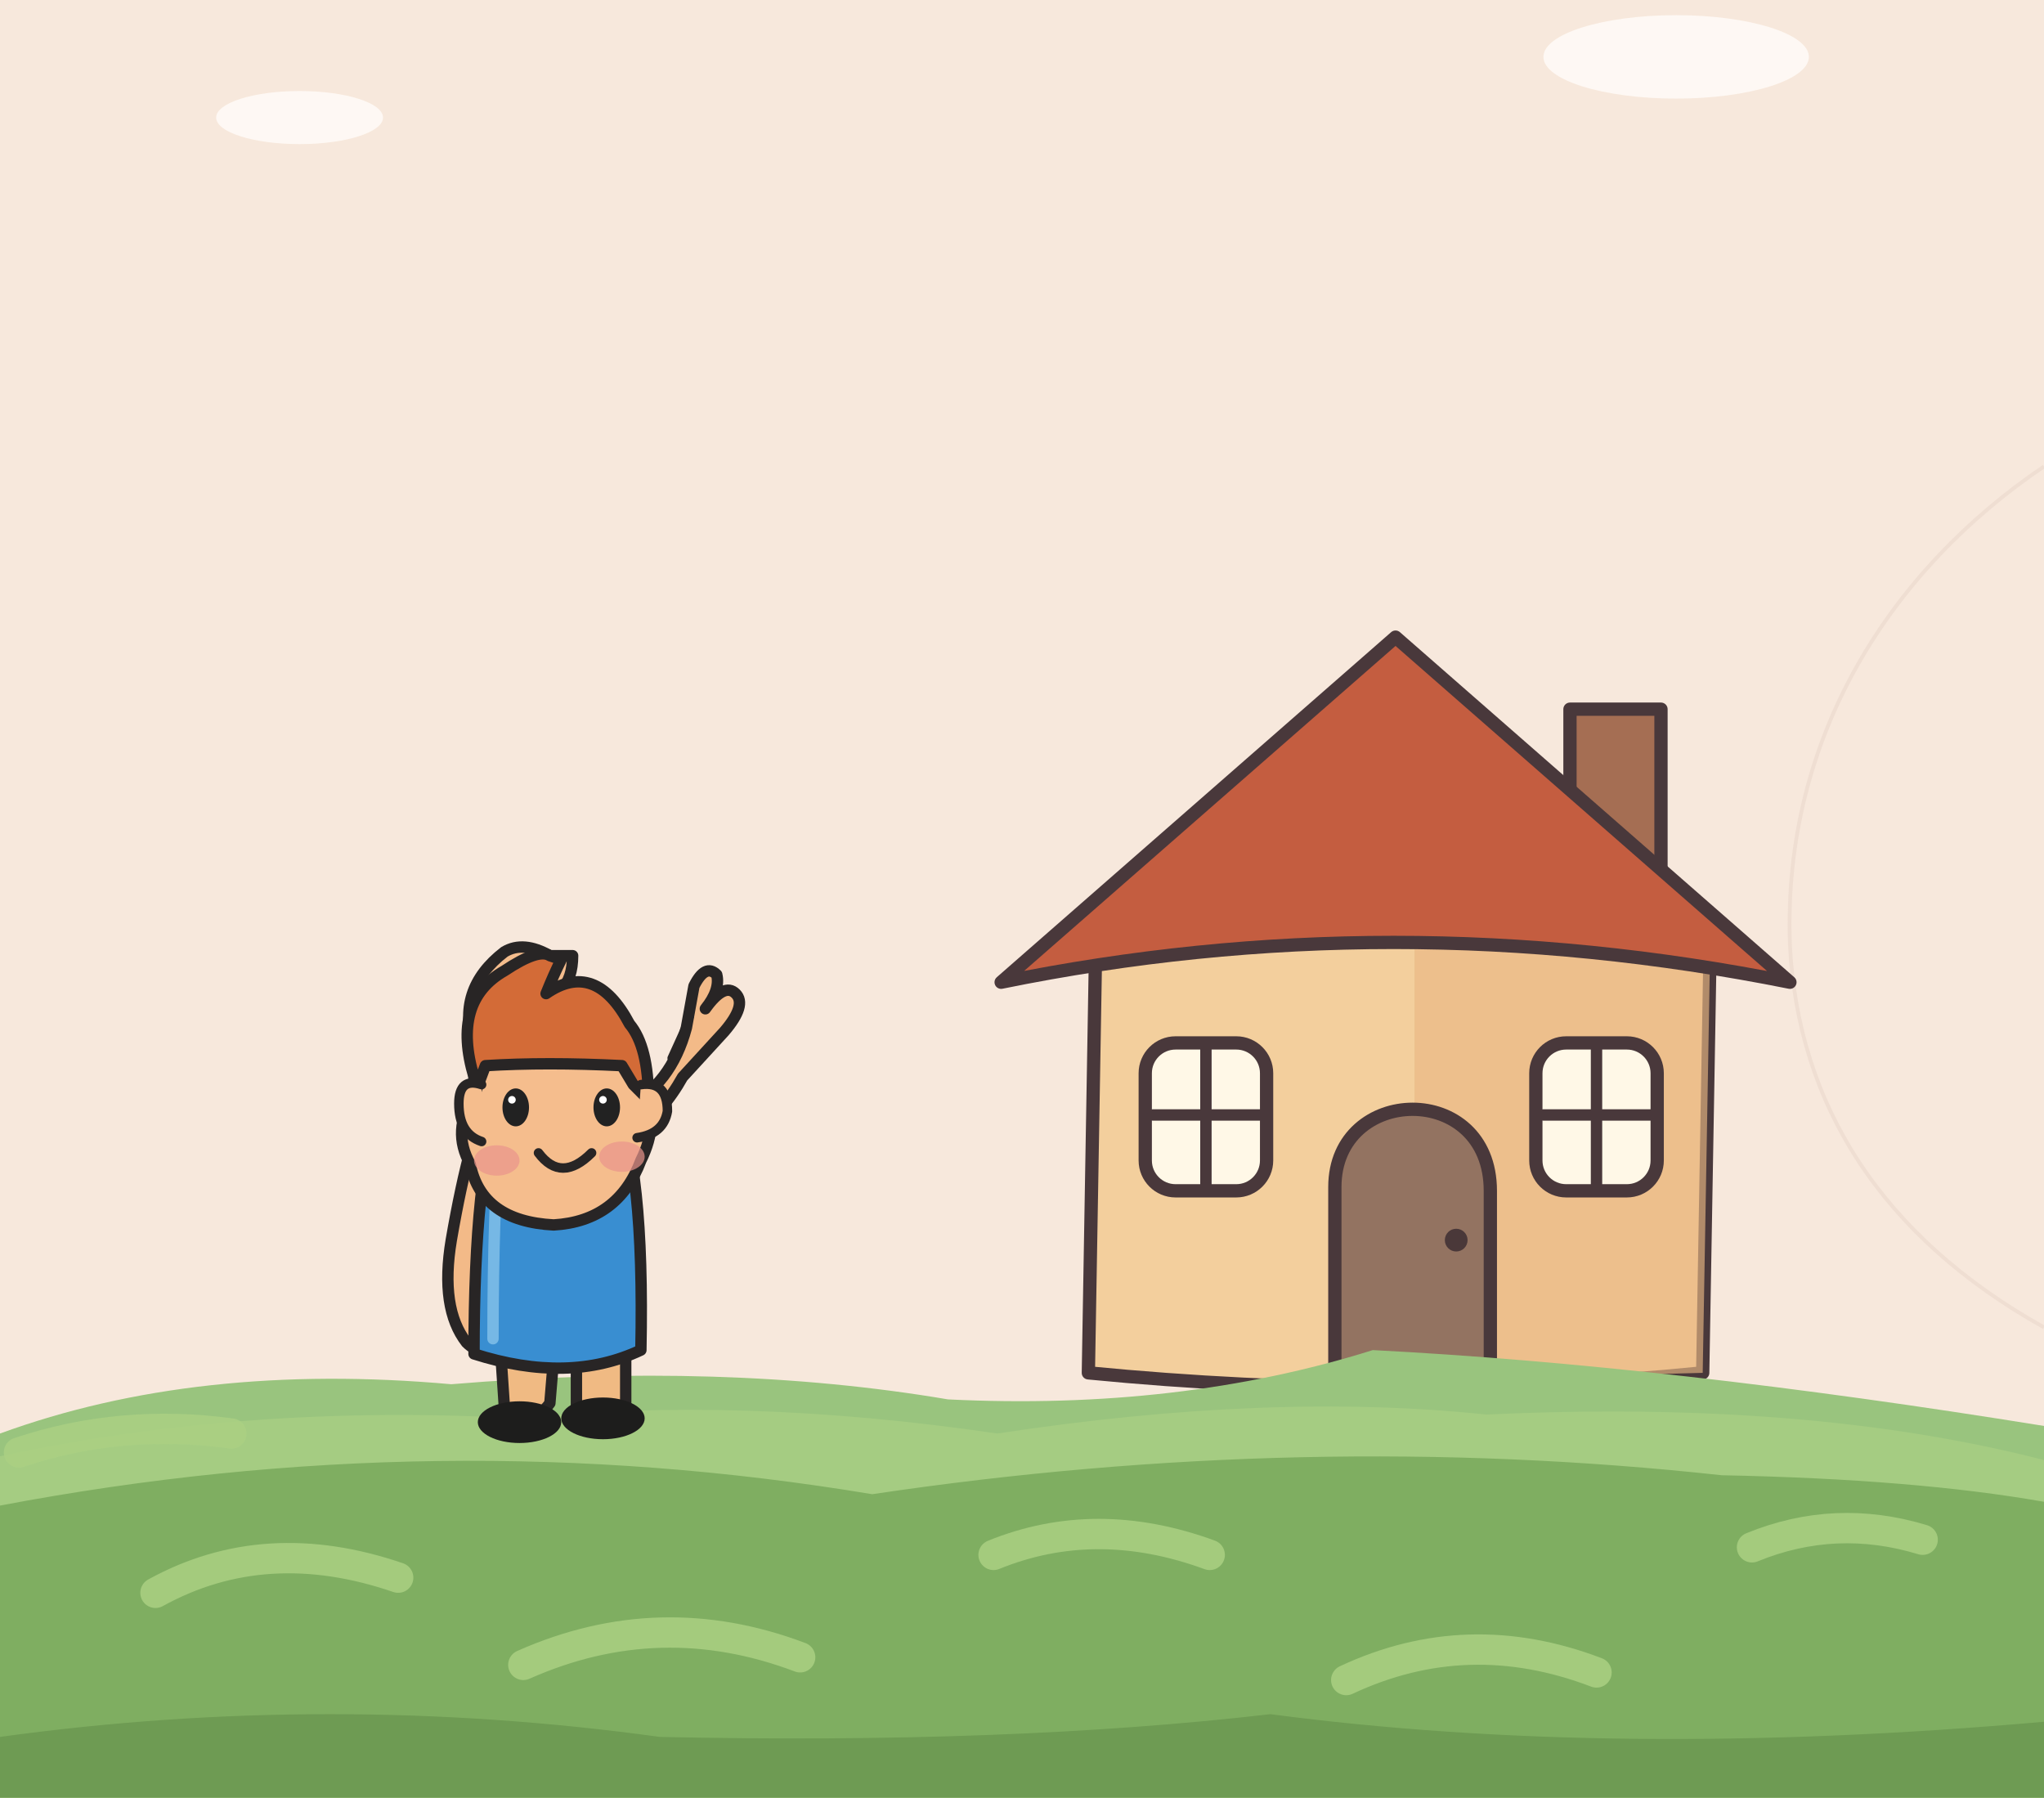
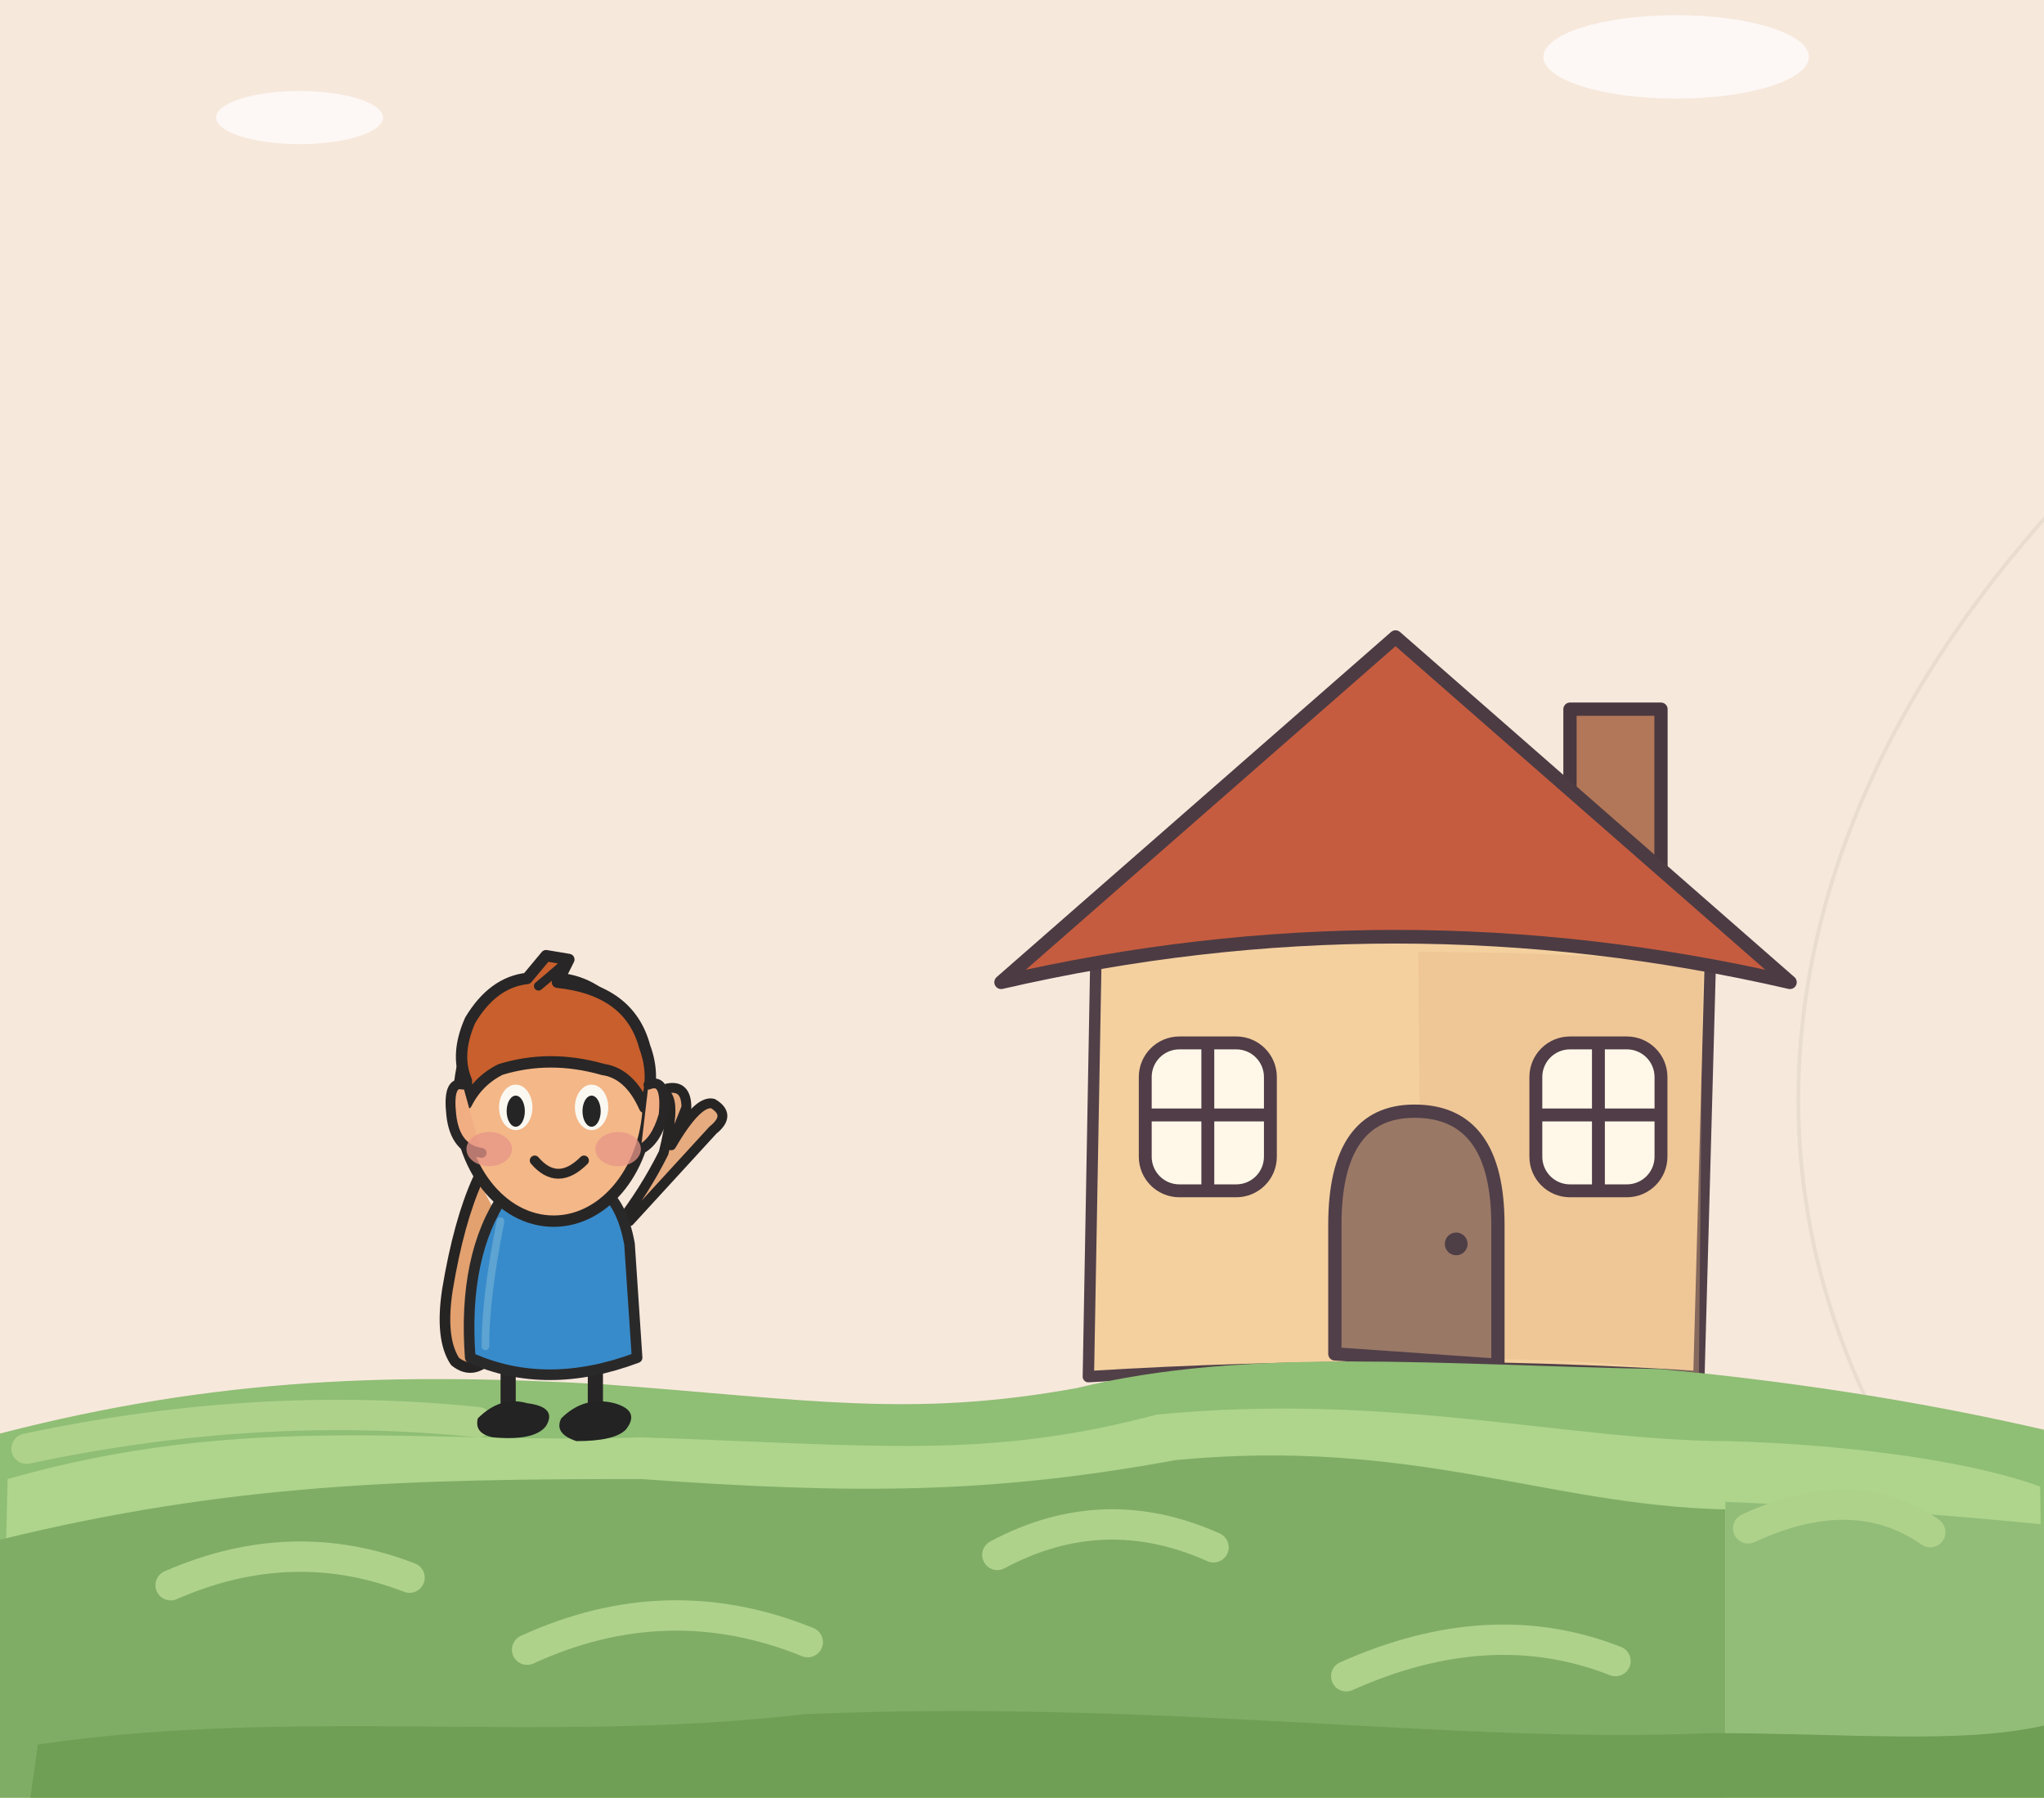
- <svg xmlns="http://www.w3.org/2000/svg" viewBox="0 0 539 474" width="539" height="474" role="img" aria-labelledby="title desc">
+ <svg xmlns="http://www.w3.org/2000/svg" viewBox="0 0 539 474" width="539" height="474" role="img">
  <g id="background">
    <rect width="539" height="474" fill="#F7E8DC" />
-     <path d="M539 123 C499 150 470 194 472 249 C474 291 496 326 539 350" fill="none" stroke="#EBD9CD" stroke-width="1" opacity=".65" />
-     <ellipse cx="79" cy="31" rx="22" ry="7" fill="#FFFAF6" opacity=".9" />
-     <ellipse cx="442" cy="15" rx="35" ry="11" fill="#FFFAF6" opacity=".9" />
+     <g id="sky-details" fill="#FFFFFF" opacity=".7">
+       <ellipse cx="79" cy="31" rx="22" ry="7" />
+       <ellipse cx="442" cy="15" rx="35" ry="11" />
+     </g>
+     <path d="M551 124 C452 225 446 350 549 444" fill="none" stroke="#BEB7A9" stroke-width="1" opacity=".24" />
  </g>
-   <g id="house" stroke="#49383B" stroke-linecap="round" stroke-linejoin="round">
+   <g id="house" stroke-linecap="round" stroke-linejoin="round">
    <g id="house-chimney">
-       <path d="M414 212 L414 187 L438 187 L438 232" fill="#A56E53" stroke-width="3.5" />
+       <path d="M414 218 V187 H438 V236" fill="#B27758" stroke="#49383F" stroke-width="3.5" />
    </g>
    <g id="house-walls">
-       <path d="M289 245 Q368 237 451 247 L449 362 Q369 370 287 362 Z" fill="#F3CF9D" stroke-width="3.5" />
-       <path d="M373 249 L451 248 L449 362 L373 364Z" fill="#E9B783" opacity=".65" stroke="none" />
+       <path d="M289 252 Q372 241 451 254 L448 363 Q369 358 287 363Z" fill="#F4D09F" stroke="#514048" stroke-width="3" />
+       <path d="M374 251 Q411 251 449 254 L448 362 Q409 357 375 359Z" fill="#E5B585" opacity=".35" stroke="none" />
    </g>
    <g id="house-roof">
-       <path d="M264 259 L368 168 L472 259 Q367 238 264 259Z" fill="#C45D40" stroke-width="3.5" />
+       <path d="M264 259 L368 168 L472 259 Q368 235 264 259Z" fill="#C65C3F" stroke="#4C3B43" stroke-width="3.6" />
    </g>
-     <g id="house-left-window">
-       <rect x="302" y="275" width="32" height="39" rx="8" fill="#FFF8E7" stroke-width="3.5" />
-       <path d="M318 276V313 M304 294H333" fill="none" stroke-width="3" />
-     </g>
-     <g id="house-right-window">
-       <rect x="405" y="275" width="32" height="39" rx="8" fill="#FFF8E7" stroke-width="3.5" />
-       <path d="M421 276V313 M407 294H436" fill="none" stroke-width="3" />
+     <g id="house-windows" fill="#FFF8E9" stroke="#503D47" stroke-width="3.4">
+       <g id="house-window-left">
+         <rect x="302" y="275" width="33" height="39" rx="9" />
+         <path d="M318.5 276 V313 M303 294 H334" fill="none" />
+       </g>
+       <g id="house-window-right">
+         <rect x="405" y="275" width="33" height="39" rx="9" />
+         <path d="M421.5 276 V313 M406 294 H437" fill="none" />
+       </g>
    </g>
    <g id="house-door">
-       <path d="M352 361 L352 313 C352 286 393 285 393 314 L393 362Z" fill="#937361" stroke-width="3.5" />
-       <circle cx="384" cy="327" r="3" fill="#4A3839" stroke="none" />
+       <path d="M352 357 V323 Q352 293 373 293 Q395 293 395 323 V360Z" fill="#9A7866" stroke="#503F49" stroke-width="3.5" />
+       <circle cx="384" cy="328" r="3" fill="#4E3F46" />
    </g>
  </g>
  <g id="landscape">
-     <path d="M0 378 Q52 359 119 365 Q191 359 250 369 Q311 372 362 356 Q440 360 539 376 L539 474H0Z" fill="#99C47E" />
-     <path d="M0 384 Q65 370 137 374 Q195 368 263 378 Q335 367 392 373 Q477 369 539 385 L539 474H0Z" fill="#A5CC82" />
-     <path d="M0 397 Q116 375 230 394 Q344 377 454 389 Q505 390 539 396 V474H0Z" fill="#7FAE61" />
-     <path d="M0 458 Q87 446 174 458 Q266 460 335 452 Q426 464 539 454V474H0Z" fill="#6E9B53" />
-     <g id="grass-details" fill="none" stroke="#AAD083" stroke-width="8" stroke-linecap="round" opacity=".85">
-       <path d="M5 383 Q32 374 61 378" />
-       <path d="M41 420 Q70 404 105 416" />
-       <path d="M138 439 Q174 423 211 437" />
-       <path d="M262 410 Q289 399 319 410" />
-       <path d="M355 443 Q387 428 421 441" />
-       <path d="M462 408 Q484 399 507 406" />
+     <g id="hill-back">
+       <path d="M0 378 C58 363 105 362 159 365 C213 369 240 374 284 366 C329 355 380 360 438 361 C480 365 513 371 539 377 L539 474 H0Z" fill="#8FBE75" />
+     </g>
+     <g id="hill-middle">
+       <path d="M2 390 C65 372 113 381 169 379 C230 381 260 385 305 373 C367 367 414 380 456 380 C491 381 522 386 538 392 L539 474 H0Z" fill="#AED58B" />
+     </g>
+     <g id="hill-front">
+       <path d="M0 406 C61 391 109 390 169 390 C225 394 261 394 310 385 C373 379 408 397 455 398 L455 474 H0Z" fill="#80AD66" />
+       <path d="M455 396 Q499 398 539 402 L539 474 H455Z" fill="#92BD79" />
+     </g>
+     <g id="hill-bottom">
+       <path d="M10 460 C78 450 144 460 212 452 C307 448 383 460 451 457 C487 457 517 460 539 455 V474 H8Z" fill="#6F9E55" />
+     </g>
+     <g id="grass-details" fill="none" stroke="#AFD28B" stroke-width="8" stroke-linecap="round">
+       <path d="M7 382 Q68 369 126 375" />
+       <path d="M45 418 Q77 404 108 416" />
+       <path d="M139 435 Q176 418 213 433" />
+       <path d="M263 410 Q291 395 320 408" />
+       <path d="M355 442 Q393 425 426 438" />
+       <path d="M461 403 Q489 390 509 404" />
    </g>
  </g>
-   <g id="character" stroke="#282525" stroke-linecap="round" stroke-linejoin="round">
+   <g id="character" stroke-linecap="round" stroke-linejoin="round" transform="translate(-5 76)">
    <g id="character-left-arm">
-       <path d="M130 287 Q124 298 119 327 Q116 345 123 354 Q127 358 132 355 L136 345 L137 296Z" fill="#F3BA88" stroke-width="3" />
+       <path d="M131 235 Q126 246 123 264 Q121 277 125 283 Q130 287 135 281 L139 250" fill="#E2A16F" stroke="#262323" stroke-width="2.8" />
    </g>
    <g id="character-right-arm">
-       <path d="M165 292 Q177 286 181 271 L183 260 Q186 254 189 257 Q190 261 186 266 Q191 259 194 262 Q197 265 191 272 L180 284 Q175 293 167 299Z" fill="#F3BA88" stroke-width="3" />
-       <path d="M177 279 L182 268" fill="none" stroke-width="2" />
+       <path d="M168 247 Q175 238 180 228 Q183 216 181 213 Q178 210 176 216 L174 225 Q177 214 181 211 Q186 210 186 216 L182 226 Q189 214 193 215 Q198 218 193 222 L182 234 L171 246Z" fill="#E6AB7E" stroke="#272424" stroke-width="2.6" />
    </g>
-     <g id="character-legs">
-       <path d="M132 356 L133 371 Q140 377 145 370 L146 358" fill="#F0BA83" stroke-width="3" />
-       <path d="M152 357 L152 371 Q159 376 165 371 L165 357" fill="#F0BA83" stroke-width="3" />
-     </g>
-     <g id="character-body">
-       <path d="M132 290 Q144 284 162 290 Q170 307 169 356 Q150 365 125 357 Q125 309 132 290Z" fill="#398ED1" stroke-width="3" />
-       <path d="M132 293 Q130 319 130 353" stroke="#76B8E5" fill="none" stroke-width="3" />
-     </g>
+     <path d="M139 280 L139 294 M162 280 L162 294" stroke="#272525" stroke-width="4" />
+     <path d="M131 298 Q137 292 144 294 Q152 295 149 300 Q146 304 135 303 Q130 302 131 298Z" fill="#222322" />
+     <path d="M153 298 Q159 292 167 294 Q174 296 170 301 Q167 304 157 304 Q151 302 153 298Z" fill="#222322" />
    <g id="character-head">
-       <path d="M125 276 Q120 261 133 251 Q138 248 145 252 L151 252 Q151 258 148 261 Q161 260 168 274 L170 287 Q174 296 169 306 Q163 322 146 323 Q127 322 124 307 Q119 298 125 289Z" fill="#F5BD8D" stroke-width="3" />
-       <path d="M125 284 Q119 264 133 256 Q142 250 145 252 L148 253 Q146 257 144 262 Q157 253 166 270 Q171 276 171 290 L167 286 L164 281 Q144 280 128 281L125 289Z" fill="#D36B37" stroke-width="3" />
-       <path d="M127 286 Q121 284 121 291 Q121 299 127 301 M169 286 Q176 285 176 293 Q175 299 168 300" fill="#F5BD8D" stroke-width="2.5" />
-       <ellipse cx="136" cy="292" rx="3.5" ry="5" fill="#222" stroke="none" />
-       <ellipse cx="160" cy="292" rx="3.5" ry="5" fill="#222" stroke="none" />
-       <circle cx="135" cy="290" r="1" fill="white" stroke="none" />
-       <circle cx="159" cy="290" r="1" fill="white" stroke="none" />
-       <ellipse cx="131" cy="306" rx="6" ry="4" fill="#E9948B" opacity=".7" stroke="none" />
-       <ellipse cx="164" cy="305" rx="6" ry="4" fill="#E9948B" opacity=".7" stroke="none" />
-       <path d="M142 304 Q148 312 156 304" fill="none" stroke-width="2.5" />
-     </g>
-     <g id="character-shoes">
-       <ellipse cx="137" cy="375" rx="11" ry="5.5" fill="#1D1D1C" stroke="none" />
-       <ellipse cx="159" cy="374" rx="11" ry="5.5" fill="#1D1D1C" stroke="none" />
+       <path d="M138 239 Q127 255 129 282 Q149 291 173 282 L171 252 Q169 241 163 237" fill="#388BCA" stroke="#2A2929" stroke-width="2.8" />
+       <path d="M137 246 Q133 266 133 279" fill="none" stroke="#62A6D3" stroke-width="2" opacity=".9" />
+       <ellipse cx="151" cy="214" rx="25" ry="32" fill="#F4B788" stroke="#282625" stroke-width="3" />
+       <path d="M128 209 Q125 202 129 193 Q135 183 144 182 L149 176 L155 177 L152 183 Q171 185 175 200 Q178 208 175 216 Q171 207 164 206 Q150 202 137 206 Q131 209 128 215Z" fill="#C85F2D" stroke="#282626" stroke-width="3" />
+       <path d="M147 184 Q153 179 155 177" fill="none" stroke="#282626" stroke-width="2.4" />
+       <path d="M127 210 Q123 209 124 218 Q125 227 132 228" fill="#F2AE83" stroke="#282626" stroke-width="2.6" />
+       <path d="M176 210 Q181 208 180 218 Q178 225 174 227" fill="#F2AE83" stroke="#282626" stroke-width="2.6" />
+       <ellipse cx="141" cy="216" rx="4.4" ry="6" fill="#FAF8F1" />
+       <ellipse cx="161" cy="216" rx="4.4" ry="6" fill="#FAF8F1" />
+       <ellipse cx="141" cy="217" rx="2.4" ry="4.1" fill="#262525" />
+       <ellipse cx="161" cy="217" rx="2.4" ry="4.1" fill="#262525" />
+       <ellipse cx="134" cy="227" rx="6" ry="4.5" fill="#E79487" opacity=".75" />
+       <ellipse cx="168" cy="227" rx="6" ry="4.5" fill="#E79487" opacity=".75" />
+       <path d="M146 230 Q152 237 159 230" fill="none" stroke="#282625" stroke-width="2.6" />
    </g>
  </g>
</svg>
